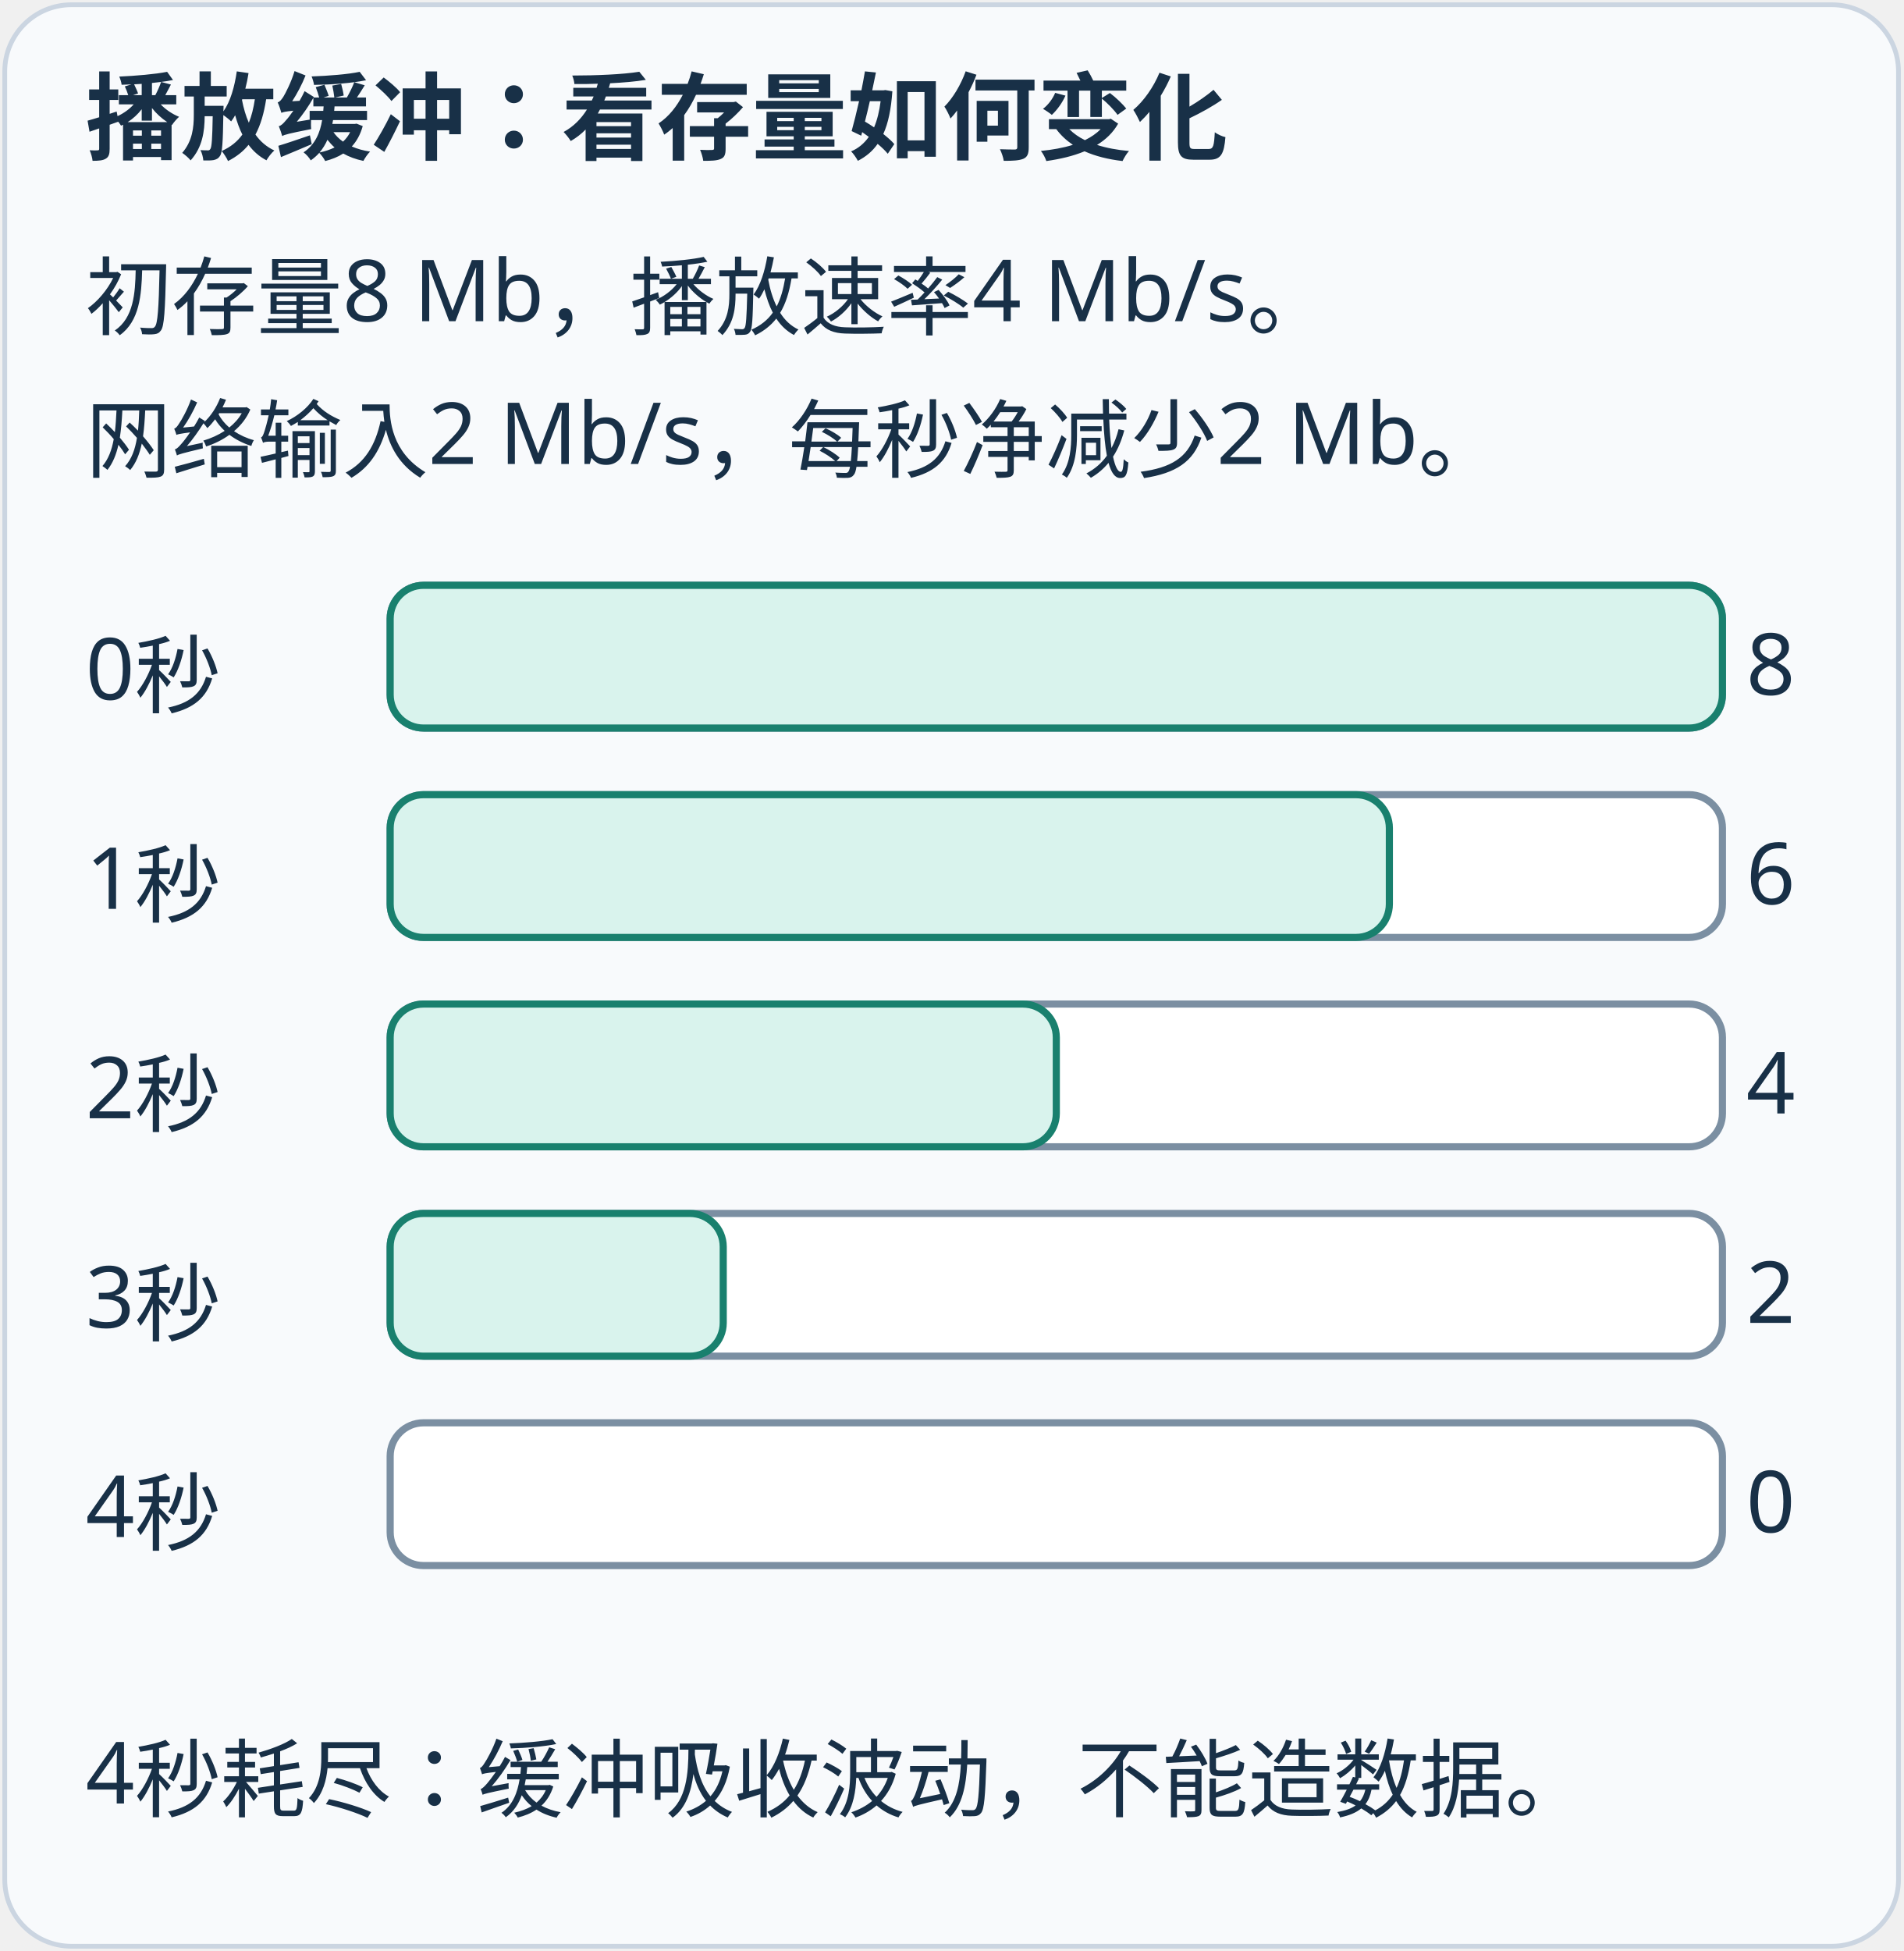
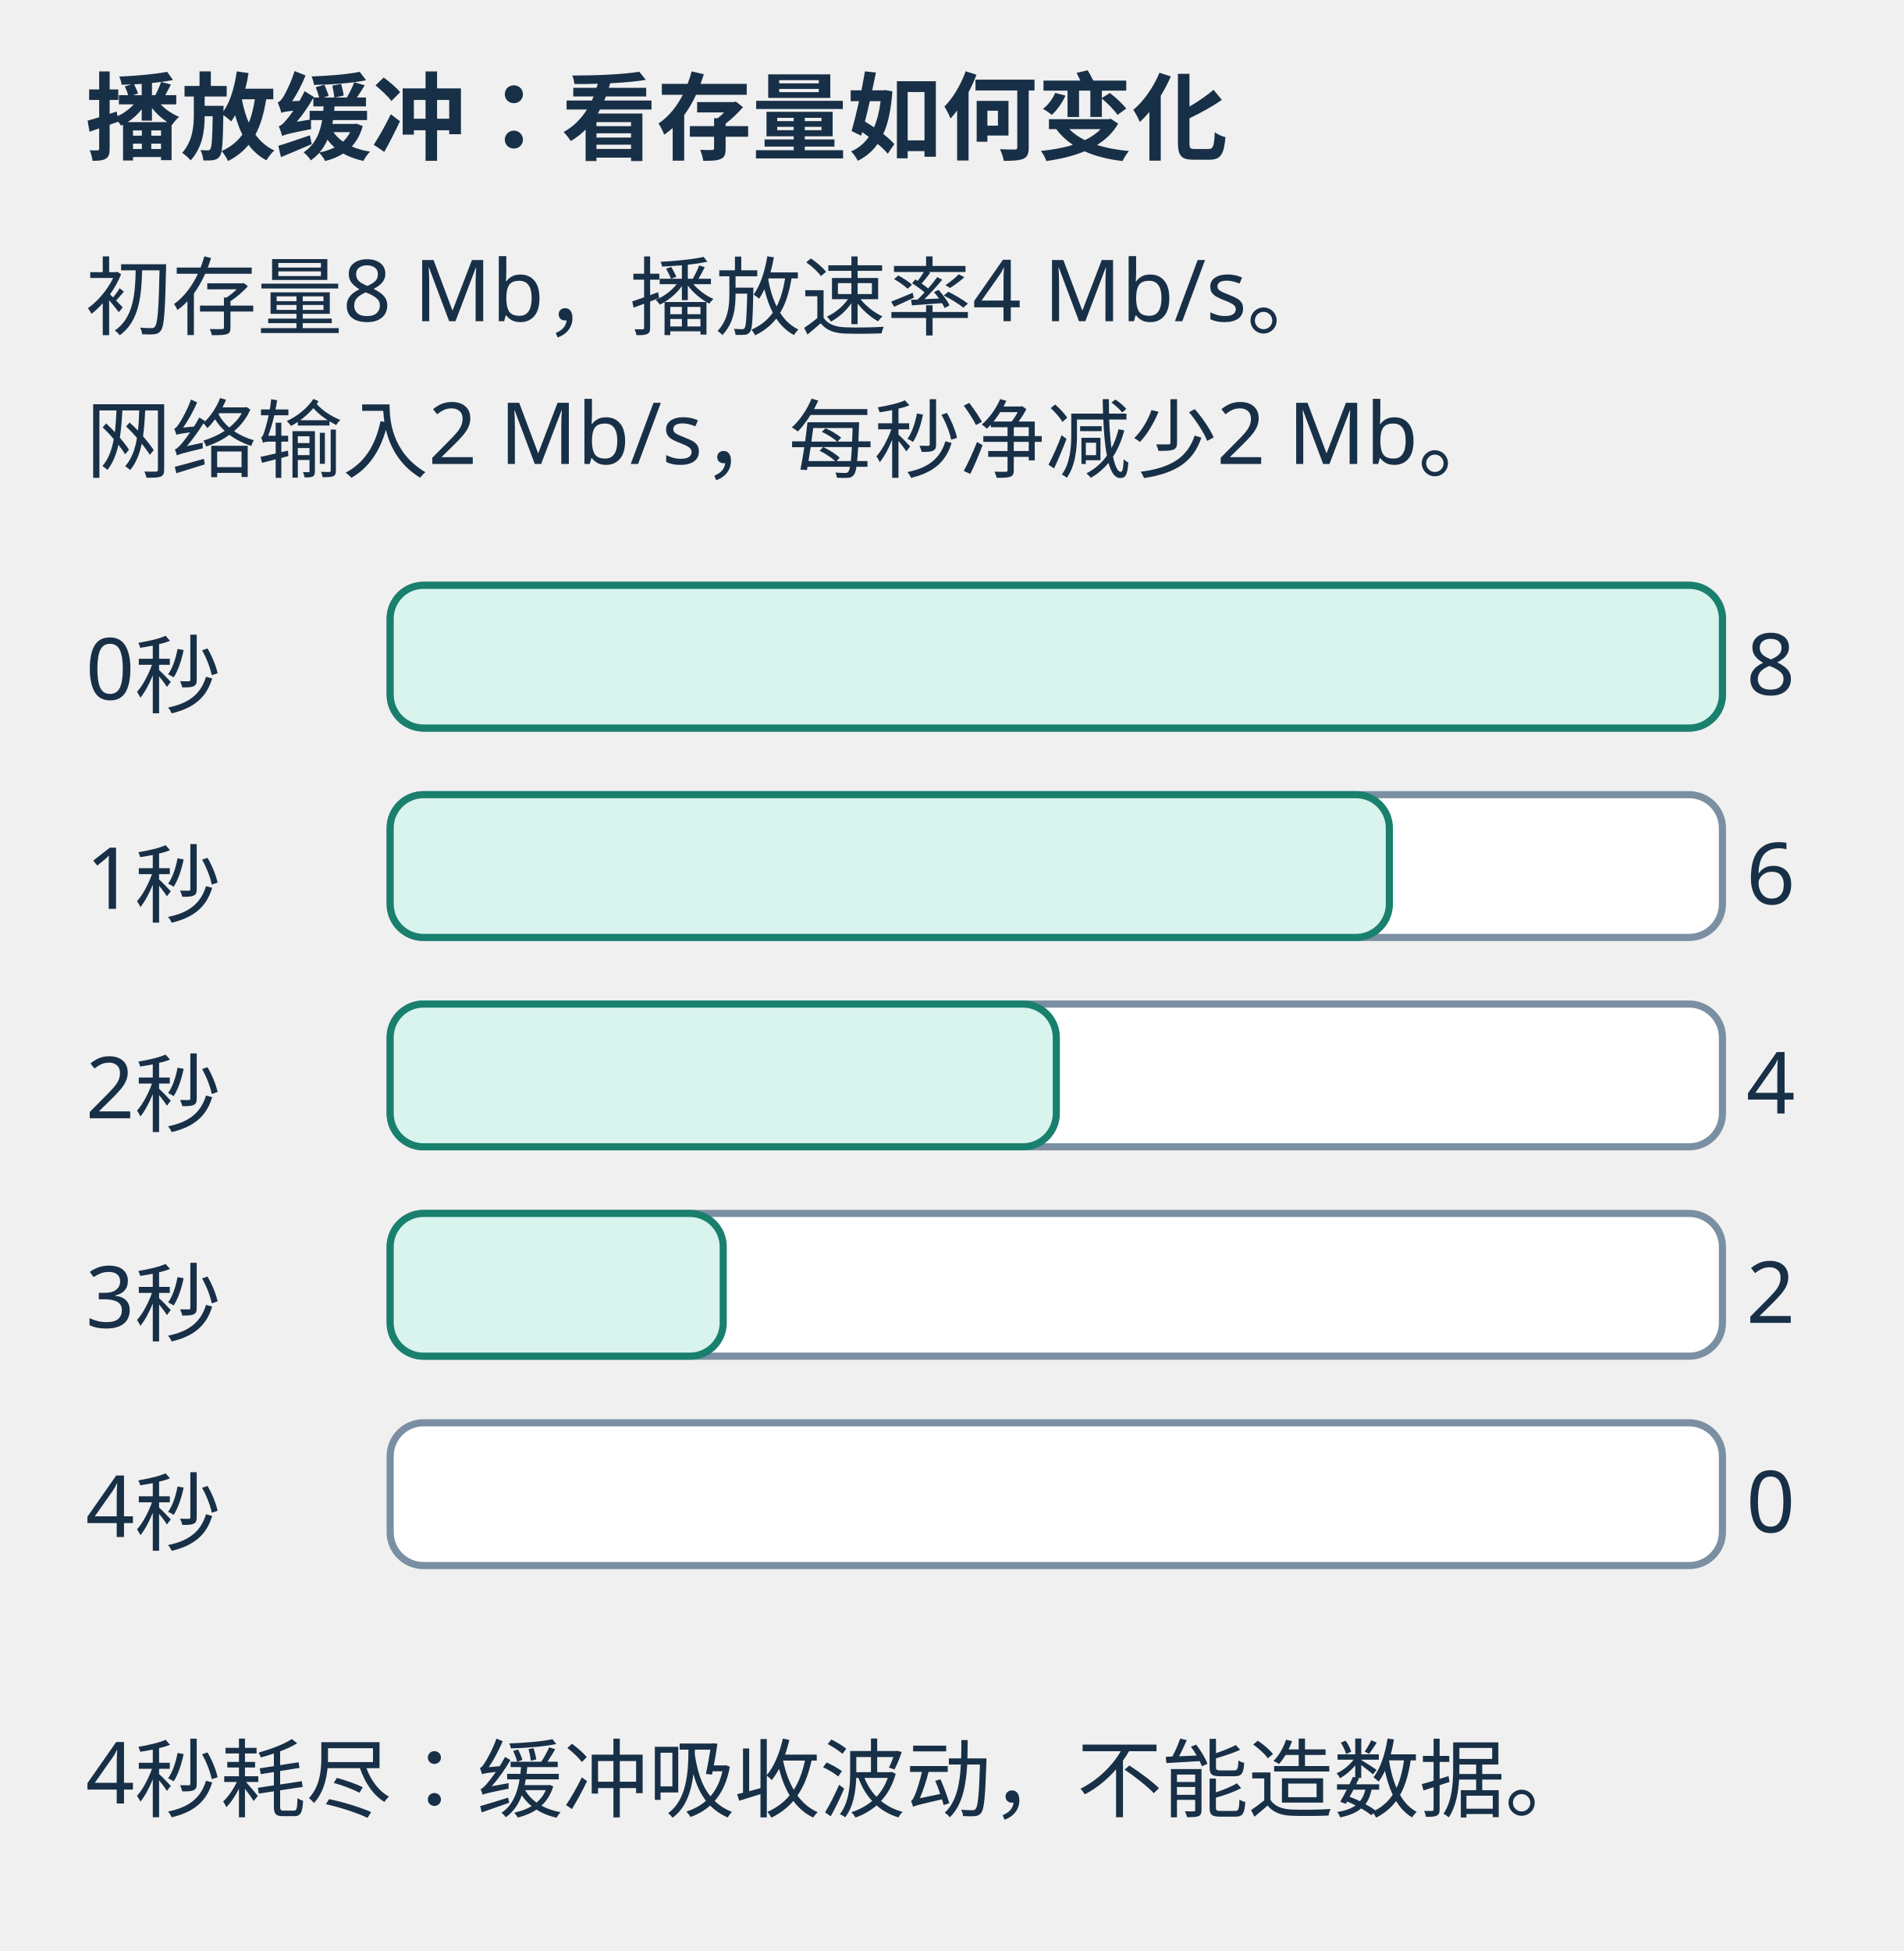
<svg xmlns="http://www.w3.org/2000/svg" viewBox="0 0 400 410" role="img" aria-labelledby="title" width="400" height="410">
  <defs>
    <style>text{font:18px "Microsoft YaHei",system-ui,sans-serif;fill:#183047}.title{font-size:20px;font-weight:700}.bold{font-weight:700}.bg{fill:#f8fafc;stroke:#cbd5e1}.box{fill:#fff;stroke:#7b8fa2;stroke-width:1.5}.hi{fill:#d9f3ed;stroke:#19806e;stroke-width:1.5}.blue{fill:#e0edff;stroke:#4c79bf;stroke-width:1.5}.warn{fill:#fff0d3;stroke:#c28a25;stroke-width:1.5}.line{stroke:#37768a;stroke-width:2;fill:none}@media(prefers-color-scheme:dark){text{fill:#e6eef6}.bg{fill:#142234;stroke:#405469}.box{fill:#1a2e43;stroke:#859bad}.hi{fill:#16483f;stroke:#69d7bc}.blue{fill:#193e68;stroke:#92b9fb}.warn{fill:#4b3a1e;stroke:#e4b15a}.line{stroke:#82c5d4}}</style>
    <marker id="a" viewBox="0 0 10 10" refX="9" refY="5" markerWidth="6" markerHeight="6" orient="auto">
      <path d="M0 0L10 5L0 10Z" fill="#47879b" />
    </marker>
  </defs>
-   <rect class="bg" x="1" y="1" width="398" height="408" rx="14" />
  <text x="18" y="32" class="title">播放缓冲：看存量如何变化</text>
  <text x="18" y="69" class="">初存量8 Mb，播放速率4 Mb/s。</text>
  <text x="18" y="99" class="">网络输入2 Mb/s，每秒净减少2 Mb。</text>
  <text x="18" y="147" class="">0秒</text>
  <rect class="box" x="82" y="123" width="280" height="30" rx="7" />
  <rect class="hi" x="82" y="123" width="280.0" height="30" rx="7" />
  <text x="367" y="146" class="">8</text>
  <text x="18" y="191" class="">1秒</text>
  <rect class="box" x="82" y="167" width="280" height="30" rx="7" />
  <rect class="hi" x="82" y="167" width="210.0" height="30" rx="7" />
  <text x="367" y="190" class="">6</text>
  <text x="18" y="235" class="">2秒</text>
  <rect class="box" x="82" y="211" width="280" height="30" rx="7" />
  <rect class="hi" x="82" y="211" width="140.0" height="30" rx="7" />
  <text x="367" y="234" class="">4</text>
  <text x="18" y="279" class="">3秒</text>
  <rect class="box" x="82" y="255" width="280" height="30" rx="7" />
  <rect class="hi" x="82" y="255" width="70.0" height="30" rx="7" />
  <text x="367" y="278" class="">2</text>
  <text x="18" y="323" class="">4秒</text>
  <rect class="box" x="82" y="299" width="280" height="30" rx="7" />
  <text x="367" y="322" class="">0</text>
  <text x="18" y="379" class="">4秒耗尽：缓冲吸收波动，不能造数据。</text>
</svg>
